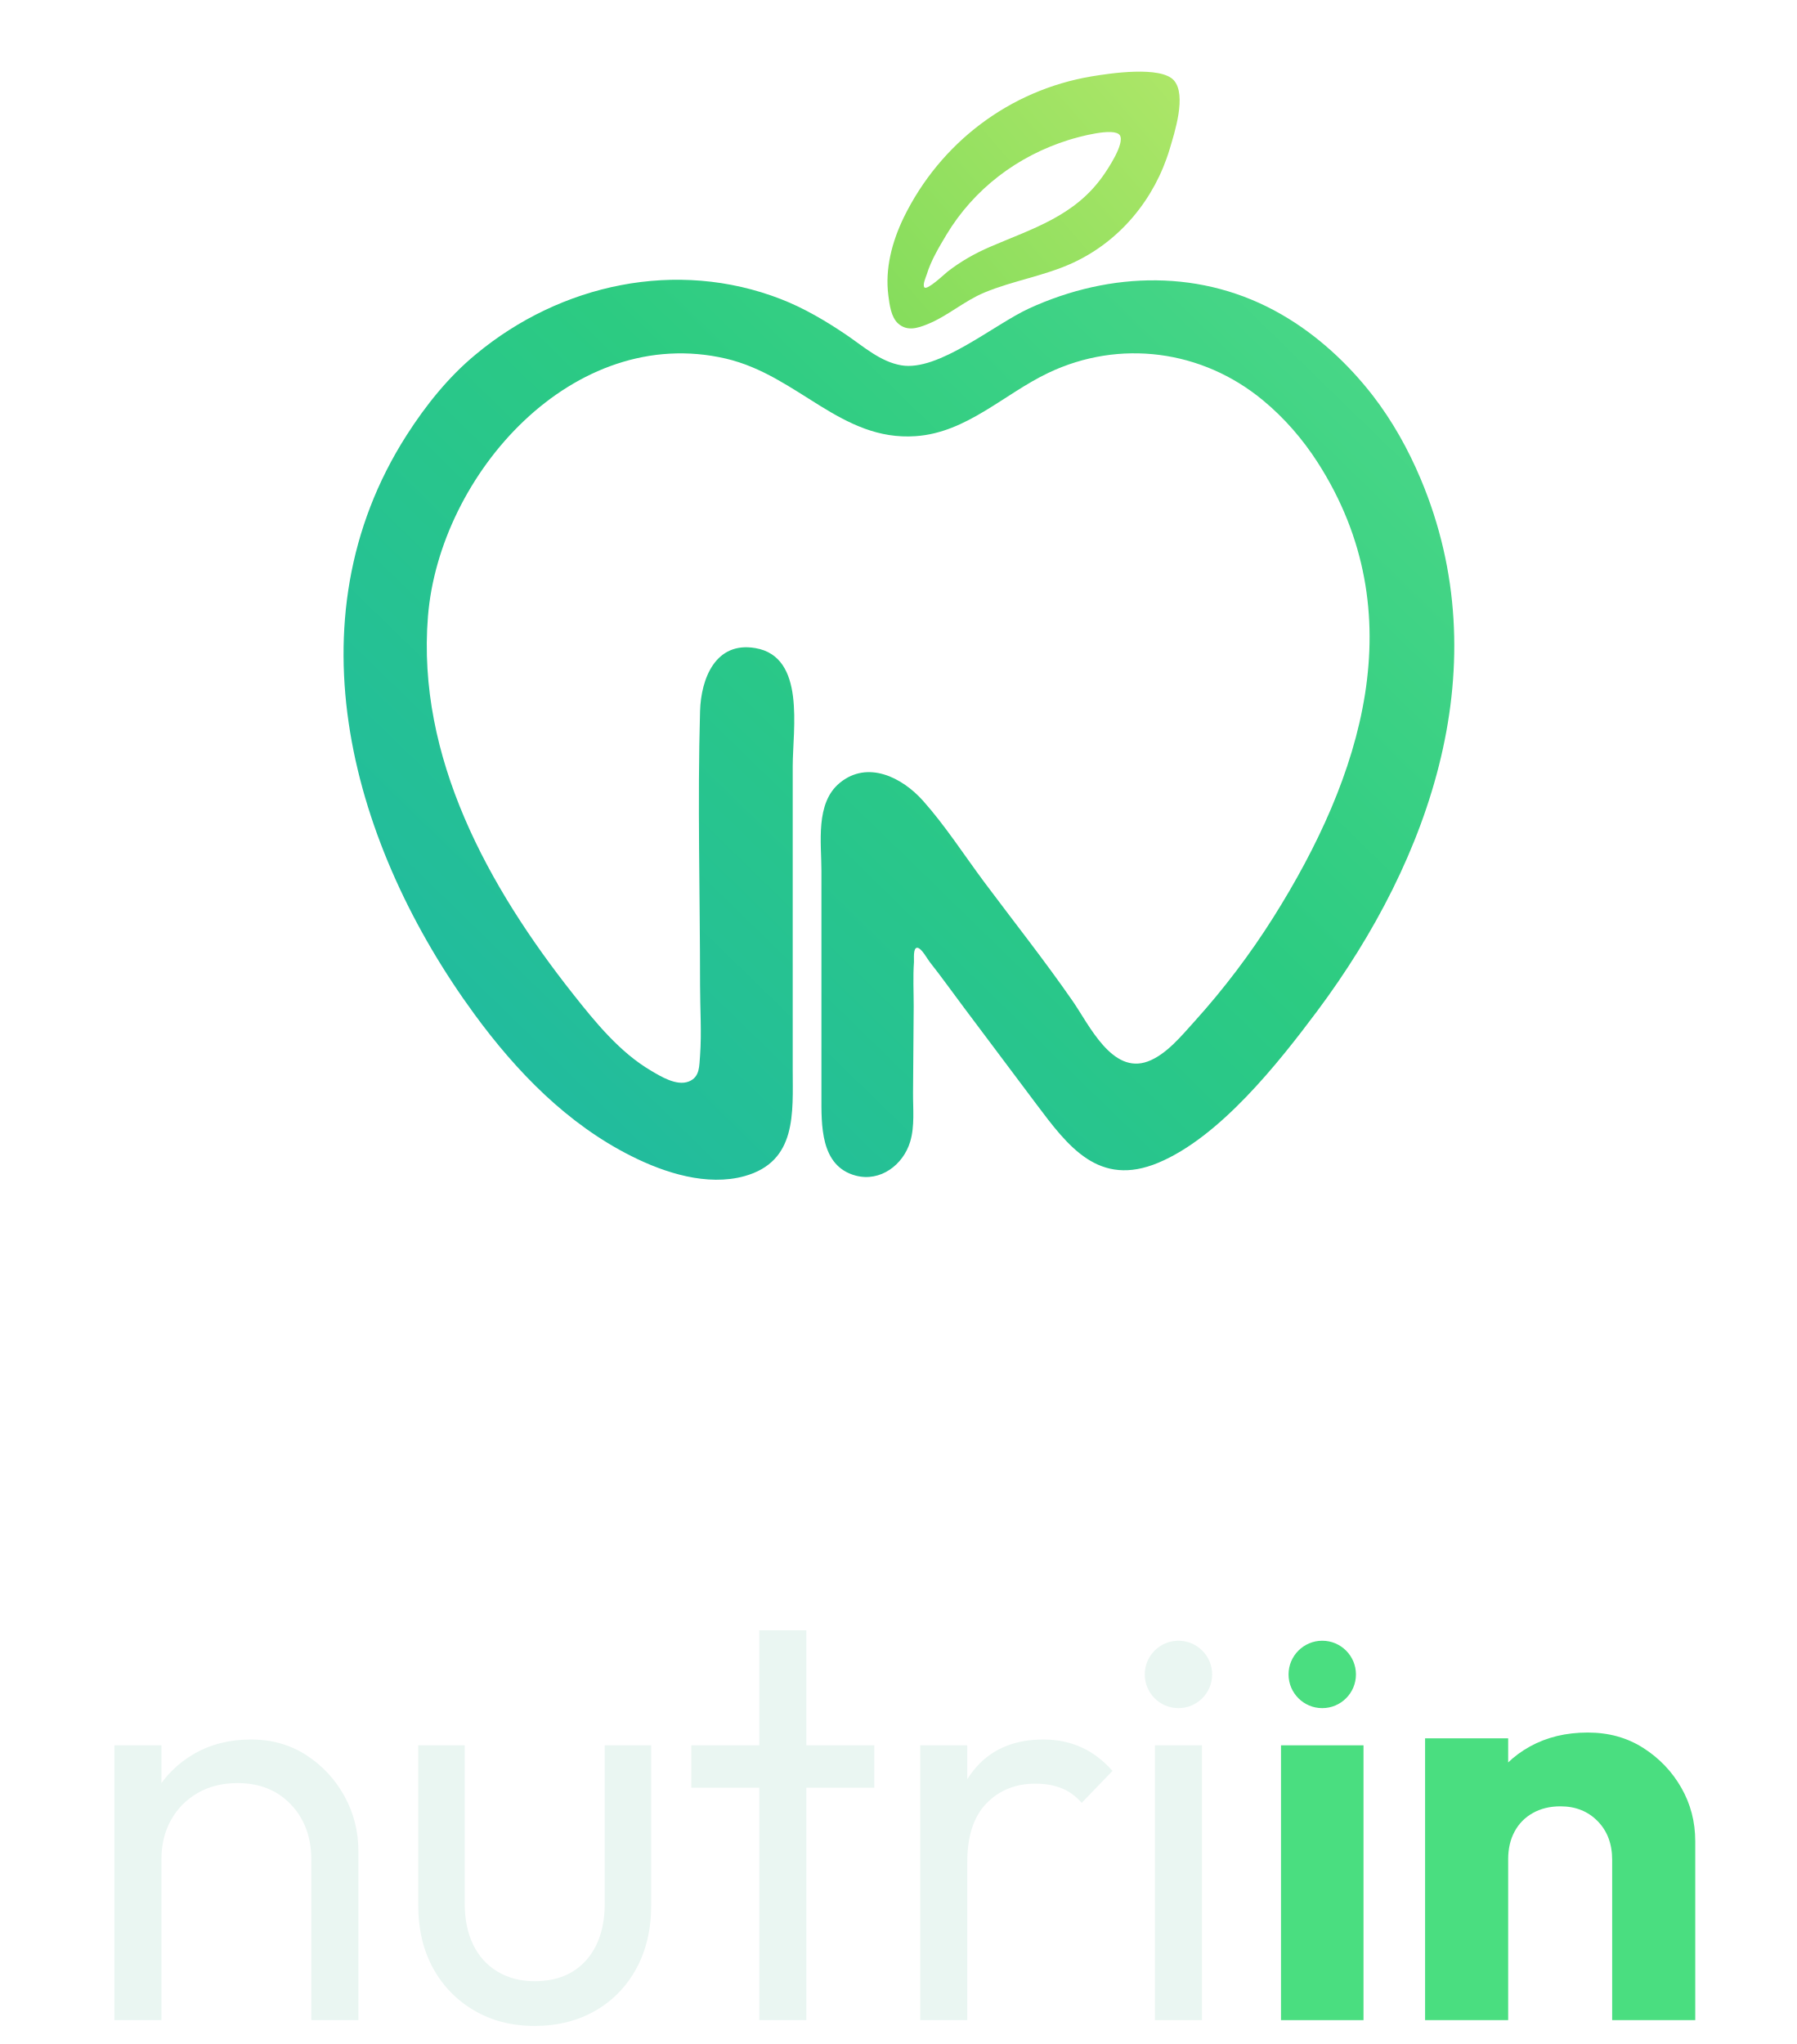
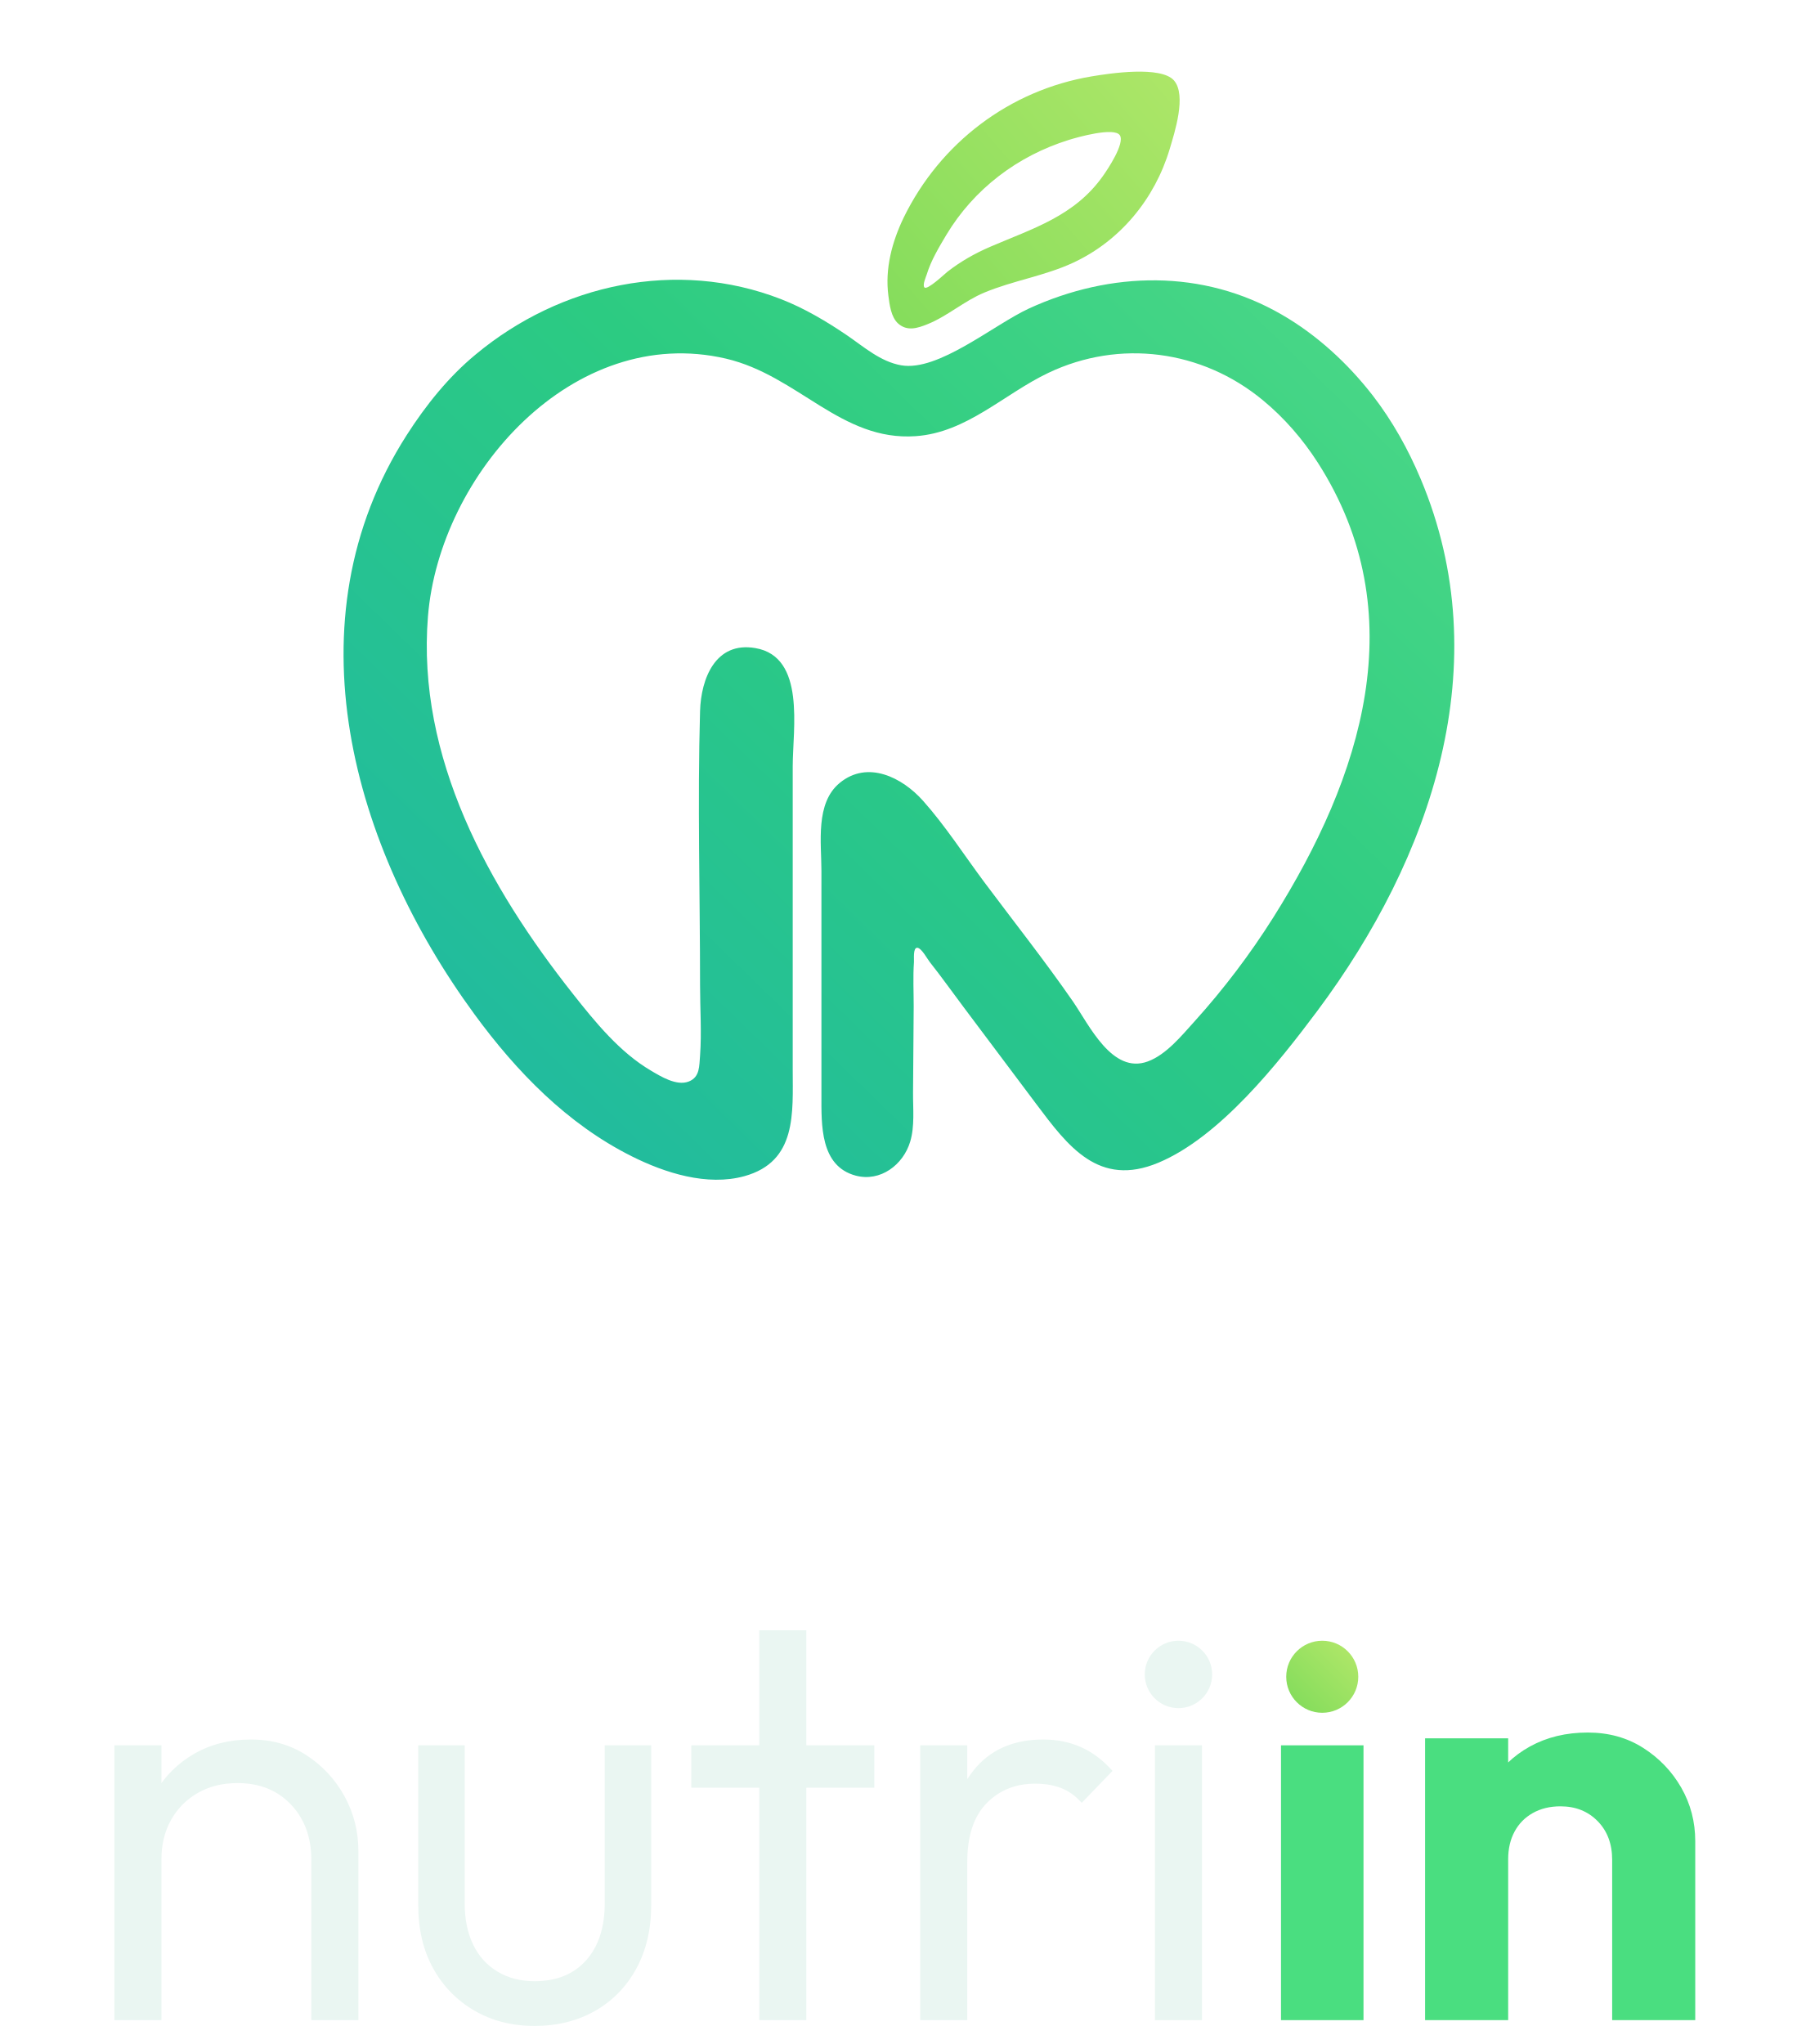
<svg xmlns="http://www.w3.org/2000/svg" viewBox="0 0 1200 1365" role="img" aria-label="Nutriin">
  <defs>
    <linearGradient id="fs" gradientUnits="userSpaceOnUse" x1="260" y1="1040" x2="980" y2="300">
      <stop offset="0" stop-color="#1FB8A4" />
      <stop offset=".55" stop-color="#2CCB82" />
      <stop offset="1" stop-color="#4ED987" />
    </linearGradient>
    <linearGradient id="fl" gradientUnits="userSpaceOnUse" x1="600" y1="440" x2="900" y2="180">
+       <stop offset="0" stop-color="#7EDB5A" />
+       <stop offset="1" stop-color="#B5E86A" />
+     </linearGradient>
+     <linearGradient id="fw" x1="0" y1="1" x2="1" y2="0">
      <stop offset="0" stop-color="#7EDB5A" />
      <stop offset="1" stop-color="#B5E86A" />
    </linearGradient>
  </defs>
  <g transform="translate(62.25,-114.96) scale(0.87156)">
    <g fill-rule="evenodd">
      <path d="M293.2,403.4 C272.2,420.7 254.8,442.5 240.2,465.3 C148.8,608.1 198.7,781.4 292.1,909.0 C324.4,953.1 363.2,993.1 412.5,1017.8 C438.0,1030.6 470.4,1041.0 499.0,1033.1 C539.4,1021.9 536.0,984.6 536.0,951.1 C536.0,873.8 536.0,796.4 536.0,719.1 C536.0,690.6 546.1,635.2 507.5,628.5 C476.7,623.1 465.7,652.1 465.0,676.8 C463.0,746.6 465.0,816.9 465.0,886.8 C465.0,904.6 466.3,923.0 465.0,940.8 C464.3,948.7 465.0,957.2 456.3,960.6 C447.0,964.2 434.9,956.7 427.3,952.2 C403.5,938.2 384.7,915.1 367.8,893.7 C302.9,811.7 247.8,712.3 256.5,604.2 C265.3,495.3 367.8,379.4 484.9,406.7 C540.2,419.7 573.1,470.1 630.2,466.1 C669.4,463.4 698.0,433.7 731.9,417.6 C786.5,391.6 849.6,400.0 896.2,438.5 C912.7,452.1 926.8,468.4 938.3,486.3 C1012.7,602.3 971.8,727.6 904.3,834.8 C886.6,862.9 866.3,889.7 844.0,914.4 C834.2,925.2 822.3,940.0 808.1,945.2 C780.8,955.3 763.2,917.3 750.7,899.2 C729.1,868.0 705.4,838.1 682.7,807.7 C667.3,787.0 652.9,764.6 635.8,745.4 C620.0,727.7 593.5,714.1 572.0,731.8 C553.2,747.3 558.0,777.7 558.0,799.2 C558.0,856.6 558.0,913.9 558.0,971.2 C558.0,993.6 556.9,1025.4 584.3,1032.7 C603.2,1037.7 620.7,1024.4 626.0,1006.7 C629.6,994.9 628.1,981.2 628.2,969.0 C628.4,947.0 628.5,925.0 628.7,903.0 C628.7,891.8 628.1,880.3 628.9,869.1 C629.1,867.1 628.0,858.1 631.4,858.1 C634.7,858.2 639.2,866.8 641.0,869.0 C650.1,880.5 658.6,892.5 667.4,904.2 C685.8,928.7 704.2,953.2 722.6,977.8 C747.0,1010.3 770.5,1041.9 816.2,1022.8 C863.3,1003.1 908.0,946.6 937.9,906.6 C1025.4,789.4 1076.9,640.8 1017.2,498.9 C1007.6,476.1 995.6,454.6 980.5,435.0 C961.4,410.4 937.8,388.6 910.8,373.0 C850.2,337.9 779.7,339.6 717.2,368.2 C690.0,380.7 647.6,416.8 619.1,411.8 C603.2,409.0 590.6,397.7 577.7,388.9 C562.0,378.2 544.8,368.0 527.0,361.1 C447.0,330.0 358.0,349.5 293.2,403.4Z" fill="url(#fs)" />
      <path d="M828.1,193.5 C818.1,182.2 778.9,188.1 765.2,190.4 C702.3,200.9 649.0,241.3 621.0,298.7 C612.1,317.2 606.6,337.8 609.3,358.4 C610.2,365.3 611.3,375.0 616.9,379.9 C623.8,385.9 631.6,383.4 639.3,380.3 C654.5,374.2 667.4,362.5 682.8,356.1 C704.8,346.9 729.2,343.3 750.9,333.2 C787.1,316.4 813.4,284.2 824.8,246.3 C828.6,233.5 838.0,204.8 828.1,193.5Z M786.7,235.6 C790.6,241.8 777.4,261.6 773.6,266.9 C751.9,297.5 720.1,306.9 687.3,321.0 C675.5,326.1 664.9,332.1 654.7,340.0 C652.4,341.8 639.0,354.6 636.9,352.1 C635.3,350.2 638.1,344.1 638.7,342.2 C642.0,331.4 648.0,321.5 653.7,311.9 C674.9,276.6 708.4,251.3 747.6,239.1 C754.0,237.1 782.5,229.0 786.7,235.6Z" fill="url(#fl)" />
    </g>
  </g>
  <g transform="translate(50,1349.065) scale(0.3880071)">
    <g fill="#EAF6F2">
      <path d="M407 0L407 -276Q407 -334 372 -371Q337 -408 280 -408Q241 -408 211.5 -391Q182 -374 165.5 -344.5Q149 -315 149 -277L114 -296Q114 -350 138.5 -392Q163 -434 205.5 -458.5Q248 -483 303 -483Q357 -483 398.5 -456Q440 -429 464 -385.5Q488 -342 488 -291L488 0ZM68 0L68 -473L149 -473L149 0ZM791 10Q733 10 687.5 -16.5Q642 -43 616.5 -89.5Q591 -136 591 -198L591 -473L671 -473L671 -201Q671 -160 685.5 -130Q700 -100 727.5 -83.5Q755 -67 791 -67Q848 -67 880 -103Q912 -139 912 -201L912 -473L992 -473L992 -198Q992 -136 966.5 -89Q941 -42 895.5 -16Q850 10 791 10ZM1178 0L1178 -671L1259 -671L1259 0ZM1061 -400L1061 -473L1376 -473L1376 -400ZM1455 0L1455 -473L1536 -473L1536 0ZM1536 -272L1504 -286Q1504 -376 1546.5 -429.5Q1589 -483 1667 -483Q1702 -483 1731.5 -470Q1761 -457 1786 -429L1733 -374Q1717 -392 1697.5 -399.5Q1678 -407 1653 -407Q1602 -407 1569 -373Q1536 -339 1536 -272Z" />
      <g transform="translate(1791,0)">
        <path d="M68 0L68 -473L149 -473L149 0Z" />
      </g>
      <circle cx="1899.5" cy="-595" r="58" />
    </g>
    <g fill="#4ADE80">
      <g transform="translate(2020,0)">
        <path d="M56 0L56 -473L198 -473L198 0Z" />
      </g>
      <g transform="translate(2268,0)">
        <path d="M378 0L378 -276Q378 -317 353 -342.5Q328 -368 289 -368Q262 -368 241.5 -356.5Q221 -345 210 -324.5Q199 -304 199 -277L143 -304Q143 -361 168 -404Q193 -447 236.5 -471Q280 -495 336 -495Q390 -495 431.5 -468.5Q473 -442 497 -400Q521 -358 521 -308L521 0ZM56 0L56 -485L199 -485L199 0Z" />
      </g>
-       <circle cx="2147.0" cy="-595" r="58" />
+       <g fill="url(#fw)">
+         <circle cx="2147.0" cy="-591" r="62" />
+       </g>
    </g>
  </g>
</svg>
